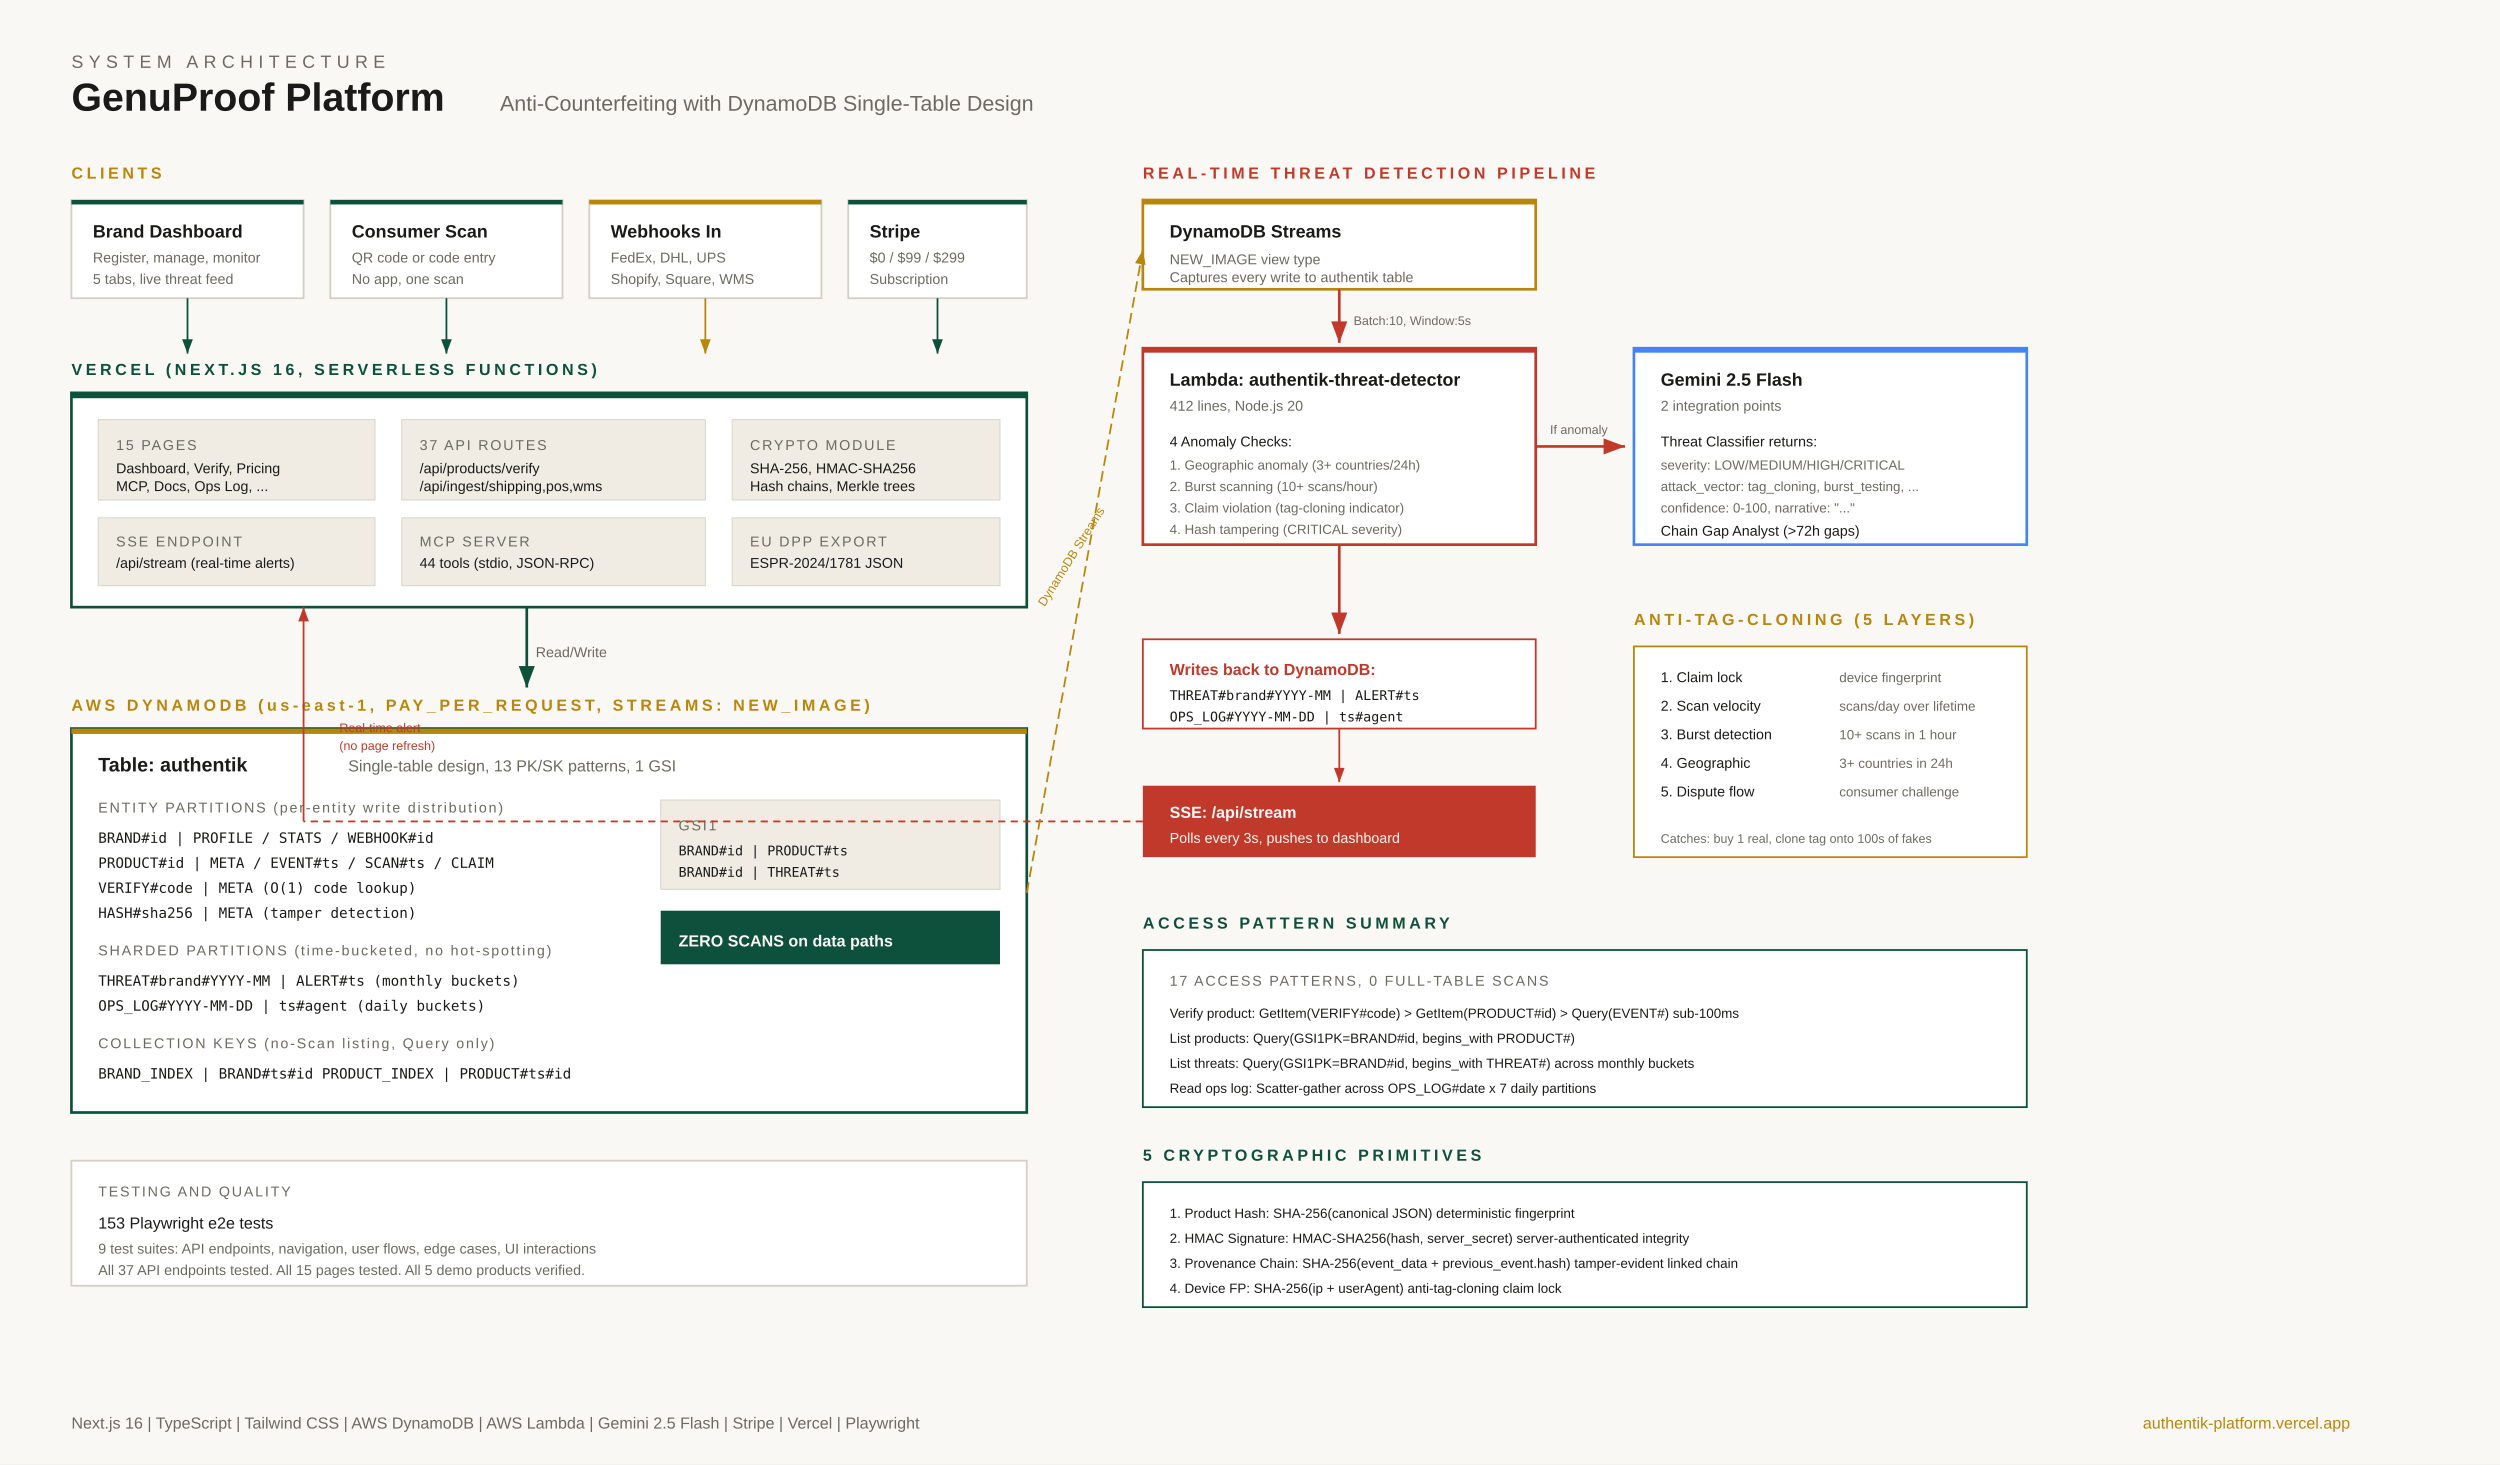
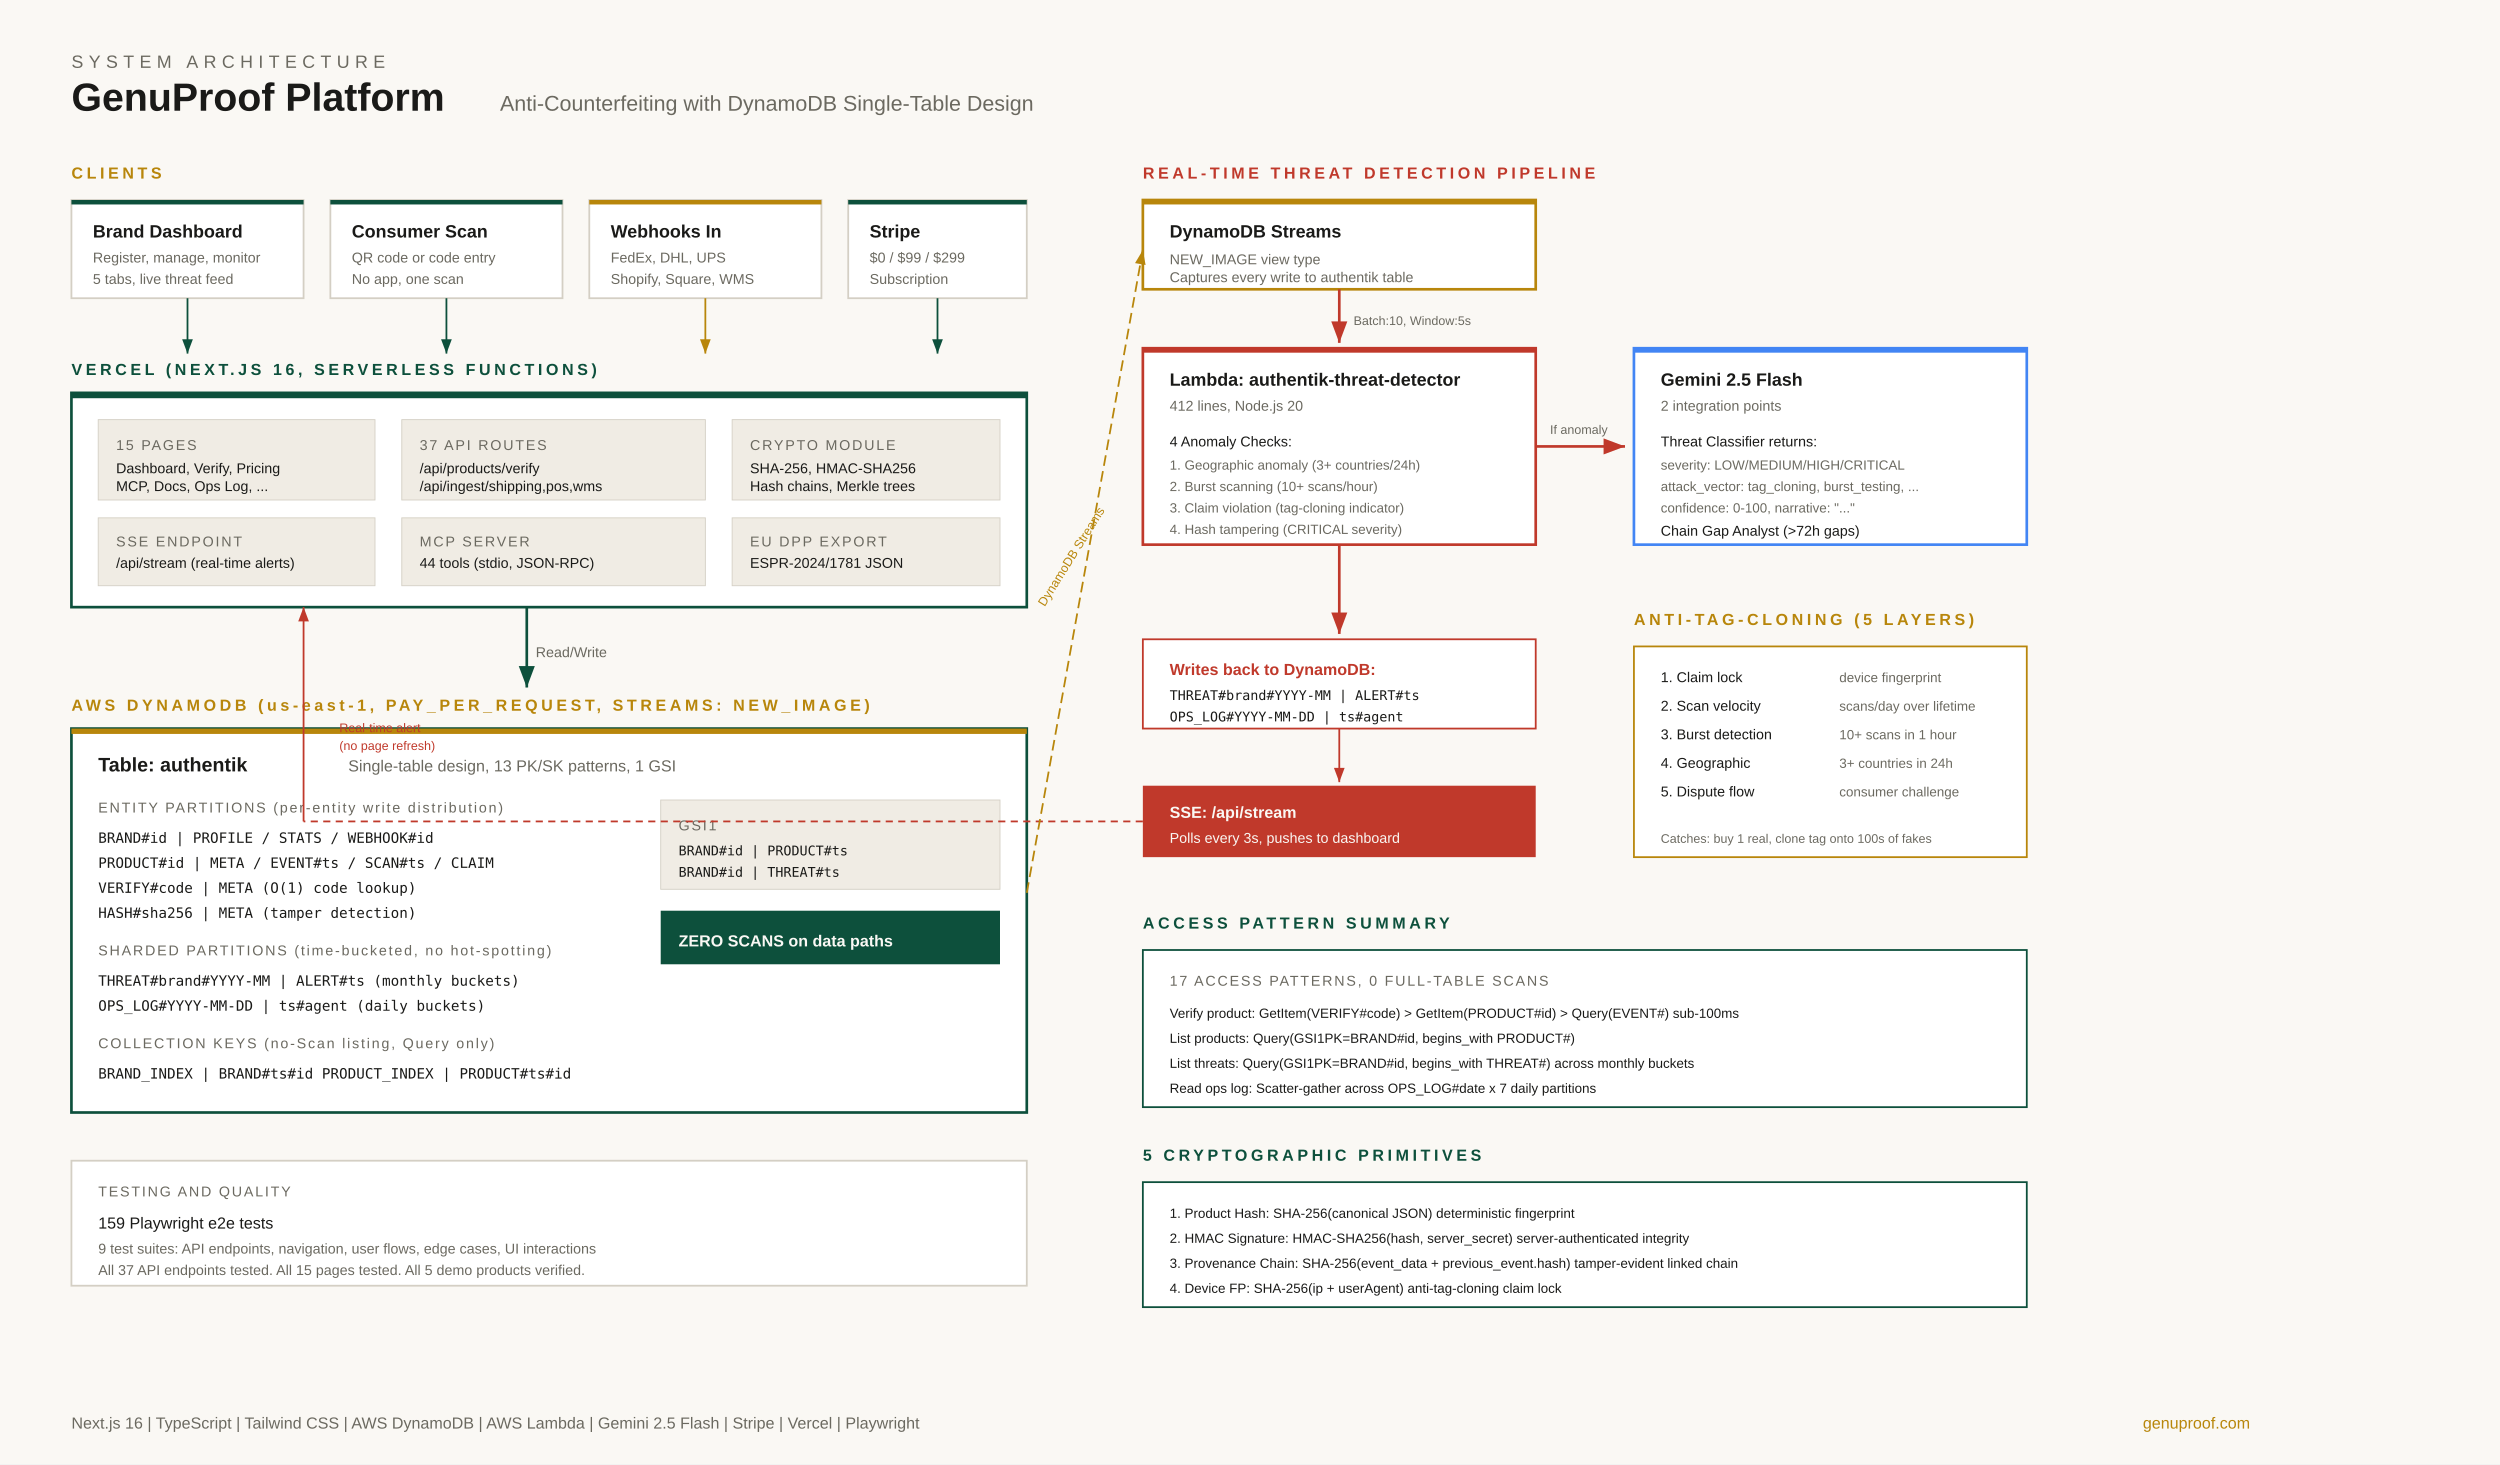
<svg xmlns="http://www.w3.org/2000/svg" viewBox="0 0 1400 820" font-family="'Helvetica Neue', Arial, sans-serif">
  <defs>
    <marker id="arrow" markerWidth="8" markerHeight="6" refX="8" refY="3" orient="auto">
      <path d="M0,0 L8,3 L0,6" fill="#0d503c" stroke="none" />
    </marker>
    <marker id="arrow-gold" markerWidth="8" markerHeight="6" refX="8" refY="3" orient="auto">
      <path d="M0,0 L8,3 L0,6" fill="#b8860b" stroke="none" />
    </marker>
    <marker id="arrow-red" markerWidth="8" markerHeight="6" refX="8" refY="3" orient="auto">
      <path d="M0,0 L8,3 L0,6" fill="#c0392b" stroke="none" />
    </marker>
  </defs>
  <rect width="1400" height="820" fill="#faf8f4" />
  <text x="40" y="38" font-size="10" fill="#6b6960" letter-spacing="3" font-weight="500">SYSTEM ARCHITECTURE</text>
  <text x="40" y="62" font-size="22" fill="#1a1a18" font-weight="600">GenuProof Platform</text>
  <text x="280" y="62" font-size="12" fill="#6b6960">Anti-Counterfeiting with DynamoDB Single-Table Design</text>
  <text x="40" y="100" font-size="9" fill="#b8860b" letter-spacing="2" font-weight="600">CLIENTS</text>
  <rect x="40" y="112" width="130" height="55" fill="white" stroke="#d4cfc4" stroke-width="1" />
  <rect x="40" y="112" width="130" height="2.5" fill="#0d503c" />
  <text x="52" y="133" font-size="10" fill="#1a1a18" font-weight="600">Brand Dashboard</text>
  <text x="52" y="147" font-size="8" fill="#6b6960">Register, manage, monitor</text>
  <text x="52" y="159" font-size="8" fill="#6b6960">5 tabs, live threat feed</text>
  <rect x="185" y="112" width="130" height="55" fill="white" stroke="#d4cfc4" stroke-width="1" />
  <rect x="185" y="112" width="130" height="2.5" fill="#0d503c" />
  <text x="197" y="133" font-size="10" fill="#1a1a18" font-weight="600">Consumer Scan</text>
  <text x="197" y="147" font-size="8" fill="#6b6960">QR code or code entry</text>
  <text x="197" y="159" font-size="8" fill="#6b6960">No app, one scan</text>
  <rect x="330" y="112" width="130" height="55" fill="white" stroke="#d4cfc4" stroke-width="1" />
  <rect x="330" y="112" width="130" height="2.5" fill="#b8860b" />
  <text x="342" y="133" font-size="10" fill="#1a1a18" font-weight="600">Webhooks In</text>
  <text x="342" y="147" font-size="8" fill="#6b6960">FedEx, DHL, UPS</text>
  <text x="342" y="159" font-size="8" fill="#6b6960">Shopify, Square, WMS</text>
  <rect x="475" y="112" width="100" height="55" fill="white" stroke="#d4cfc4" stroke-width="1" />
  <rect x="475" y="112" width="100" height="2.5" fill="#0d503c" />
  <text x="487" y="133" font-size="10" fill="#1a1a18" font-weight="600">Stripe</text>
  <text x="487" y="147" font-size="8" fill="#6b6960">$0 / $99 / $299</text>
  <text x="487" y="159" font-size="8" fill="#6b6960">Subscription</text>
  <line x1="105" y1="167" x2="105" y2="198" stroke="#0d503c" stroke-width="1" marker-end="url(#arrow)" />
  <line x1="250" y1="167" x2="250" y2="198" stroke="#0d503c" stroke-width="1" marker-end="url(#arrow)" />
  <line x1="395" y1="167" x2="395" y2="198" stroke="#b8860b" stroke-width="1" marker-end="url(#arrow-gold)" />
  <line x1="525" y1="167" x2="525" y2="198" stroke="#0d503c" stroke-width="1" marker-end="url(#arrow)" />
  <text x="40" y="210" font-size="9" fill="#0d503c" letter-spacing="2" font-weight="600">VERCEL (NEXT.JS 16, SERVERLESS FUNCTIONS)</text>
  <rect x="40" y="220" width="535" height="120" fill="white" stroke="#0d503c" stroke-width="1.5" />
  <rect x="40" y="220" width="535" height="3" fill="#0d503c" />
  <rect x="55" y="235" width="155" height="45" fill="#f0ece4" stroke="#d4cfc4" stroke-width="0.5" />
  <text x="65" y="252" font-size="8" fill="#6b6960" letter-spacing="1">15 PAGES</text>
  <text x="65" y="265" font-size="8" fill="#1a1a18">Dashboard, Verify, Pricing</text>
  <text x="65" y="275" font-size="8" fill="#1a1a18">MCP, Docs, Ops Log, ...</text>
  <rect x="225" y="235" width="170" height="45" fill="#f0ece4" stroke="#d4cfc4" stroke-width="0.5" />
  <text x="235" y="252" font-size="8" fill="#6b6960" letter-spacing="1">37 API ROUTES</text>
  <text x="235" y="265" font-size="8" fill="#1a1a18">/api/products/verify</text>
  <text x="235" y="275" font-size="8" fill="#1a1a18">/api/ingest/shipping,pos,wms</text>
  <rect x="410" y="235" width="150" height="45" fill="#f0ece4" stroke="#d4cfc4" stroke-width="0.5" />
  <text x="420" y="252" font-size="8" fill="#6b6960" letter-spacing="1">CRYPTO MODULE</text>
  <text x="420" y="265" font-size="8" fill="#1a1a18">SHA-256, HMAC-SHA256</text>
  <text x="420" y="275" font-size="8" fill="#1a1a18">Hash chains, Merkle trees</text>
  <rect x="55" y="290" width="155" height="38" fill="#f0ece4" stroke="#d4cfc4" stroke-width="0.5" />
  <text x="65" y="306" font-size="8" fill="#6b6960" letter-spacing="1">SSE ENDPOINT</text>
  <text x="65" y="318" font-size="8" fill="#1a1a18">/api/stream (real-time alerts)</text>
  <rect x="225" y="290" width="170" height="38" fill="#f0ece4" stroke="#d4cfc4" stroke-width="0.5" />
  <text x="235" y="306" font-size="8" fill="#6b6960" letter-spacing="1">MCP SERVER</text>
  <text x="235" y="318" font-size="8" fill="#1a1a18">44 tools (stdio, JSON-RPC)</text>
  <rect x="410" y="290" width="150" height="38" fill="#f0ece4" stroke="#d4cfc4" stroke-width="0.5" />
  <text x="420" y="306" font-size="8" fill="#6b6960" letter-spacing="1">EU DPP EXPORT</text>
  <text x="420" y="318" font-size="8" fill="#1a1a18">ESPR-2024/1781 JSON</text>
  <line x1="295" y1="340" x2="295" y2="385" stroke="#0d503c" stroke-width="1.5" marker-end="url(#arrow)" />
  <text x="300" y="368" font-size="8" fill="#6b6960">Read/Write</text>
  <text x="40" y="398" font-size="9" fill="#b8860b" letter-spacing="2" font-weight="600">AWS DYNAMODB (us-east-1, PAY_PER_REQUEST, STREAMS: NEW_IMAGE)</text>
  <rect x="40" y="408" width="535" height="215" fill="white" stroke="#0d503c" stroke-width="1.5" />
  <rect x="40" y="408" width="535" height="3" fill="#b8860b" />
  <text x="55" y="432" font-size="11" fill="#1a1a18" font-weight="600">Table: authentik</text>
  <text x="195" y="432" font-size="9" fill="#6b6960">Single-table design, 13 PK/SK patterns, 1 GSI</text>
  <text x="55" y="455" font-size="8" fill="#6b6960" letter-spacing="1">ENTITY PARTITIONS (per-entity write distribution)</text>
  <text x="55" y="472" font-size="8" fill="#1a1a18" font-family="monospace">BRAND#id          | PROFILE / STATS / WEBHOOK#id</text>
  <text x="55" y="486" font-size="8" fill="#1a1a18" font-family="monospace">PRODUCT#id        | META / EVENT#ts / SCAN#ts / CLAIM</text>
  <text x="55" y="500" font-size="8" fill="#1a1a18" font-family="monospace">VERIFY#code       | META   (O(1) code lookup)</text>
  <text x="55" y="514" font-size="8" fill="#1a1a18" font-family="monospace">HASH#sha256       | META   (tamper detection)</text>
  <text x="55" y="535" font-size="8" fill="#6b6960" letter-spacing="1">SHARDED PARTITIONS (time-bucketed, no hot-spotting)</text>
  <text x="55" y="552" font-size="8" fill="#1a1a18" font-family="monospace">THREAT#brand#YYYY-MM   | ALERT#ts   (monthly buckets)</text>
  <text x="55" y="566" font-size="8" fill="#1a1a18" font-family="monospace">OPS_LOG#YYYY-MM-DD     | ts#agent   (daily buckets)</text>
  <text x="55" y="587" font-size="8" fill="#6b6960" letter-spacing="1">COLLECTION KEYS (no-Scan listing, Query only)</text>
  <text x="55" y="604" font-size="8" fill="#1a1a18" font-family="monospace">BRAND_INDEX   | BRAND#ts#id      PRODUCT_INDEX | PRODUCT#ts#id</text>
  <rect x="370" y="448" width="190" height="50" fill="#f0ece4" stroke="#d4cfc4" stroke-width="0.5" />
  <text x="380" y="465" font-size="8" fill="#6b6960" letter-spacing="1">GSI1</text>
  <text x="380" y="479" font-size="7.5" fill="#1a1a18" font-family="monospace">BRAND#id | PRODUCT#ts</text>
  <text x="380" y="491" font-size="7.5" fill="#1a1a18" font-family="monospace">BRAND#id | THREAT#ts</text>
  <rect x="370" y="510" width="190" height="30" fill="#0d503c" stroke="none" />
  <text x="380" y="530" font-size="9" fill="#faf8f4" font-weight="600">ZERO SCANS on data paths</text>
  <text x="640" y="100" font-size="9" fill="#c0392b" letter-spacing="2" font-weight="600">REAL-TIME THREAT DETECTION PIPELINE</text>
  <rect x="640" y="112" width="220" height="50" fill="white" stroke="#b8860b" stroke-width="1.5" />
  <rect x="640" y="112" width="220" height="2.5" fill="#b8860b" />
  <text x="655" y="133" font-size="10" fill="#1a1a18" font-weight="600">DynamoDB Streams</text>
  <text x="655" y="148" font-size="8" fill="#6b6960">NEW_IMAGE view type</text>
  <text x="655" y="158" font-size="8" fill="#6b6960">Captures every write to authentik table</text>
  <line x1="750" y1="162" x2="750" y2="192" stroke="#c0392b" stroke-width="1.5" marker-end="url(#arrow-red)" />
  <text x="758" y="182" font-size="7" fill="#6b6960">Batch:10, Window:5s</text>
  <rect x="640" y="195" width="220" height="110" fill="white" stroke="#c0392b" stroke-width="1.5" />
  <rect x="640" y="195" width="220" height="2.5" fill="#c0392b" />
  <text x="655" y="216" font-size="10" fill="#1a1a18" font-weight="600">Lambda: authentik-threat-detector</text>
  <text x="655" y="230" font-size="8" fill="#6b6960">412 lines, Node.js 20</text>
  <text x="655" y="250" font-size="8" fill="#1a1a18" font-weight="500">4 Anomaly Checks:</text>
  <text x="655" y="263" font-size="7.5" fill="#6b6960">1. Geographic anomaly (3+ countries/24h)</text>
  <text x="655" y="275" font-size="7.5" fill="#6b6960">2. Burst scanning (10+ scans/hour)</text>
  <text x="655" y="287" font-size="7.5" fill="#6b6960">3. Claim violation (tag-cloning indicator)</text>
  <text x="655" y="299" font-size="7.5" fill="#6b6960">4. Hash tampering (CRITICAL severity)</text>
  <line x1="860" y1="250" x2="910" y2="250" stroke="#c0392b" stroke-width="1.5" marker-end="url(#arrow-red)" />
  <text x="868" y="243" font-size="7" fill="#6b6960">If anomaly</text>
  <rect x="915" y="195" width="220" height="110" fill="white" stroke="#4285f4" stroke-width="1.5" />
  <rect x="915" y="195" width="220" height="2.5" fill="#4285f4" />
  <text x="930" y="216" font-size="10" fill="#1a1a18" font-weight="600">Gemini 2.5 Flash</text>
  <text x="930" y="230" font-size="8" fill="#6b6960">2 integration points</text>
  <text x="930" y="250" font-size="8" fill="#1a1a18" font-weight="500">Threat Classifier returns:</text>
  <text x="930" y="263" font-size="7.5" fill="#6b6960">severity: LOW/MEDIUM/HIGH/CRITICAL</text>
  <text x="930" y="275" font-size="7.5" fill="#6b6960">attack_vector: tag_cloning, burst_testing, ...</text>
  <text x="930" y="287" font-size="7.5" fill="#6b6960">confidence: 0-100, narrative: "..."</text>
  <text x="930" y="300" font-size="8" fill="#1a1a18" font-weight="500">Chain Gap Analyst (&gt;72h gaps)</text>
  <line x1="750" y1="305" x2="750" y2="355" stroke="#c0392b" stroke-width="1.5" marker-end="url(#arrow-red)" />
  <rect x="640" y="358" width="220" height="50" fill="white" stroke="#c0392b" stroke-width="1" />
  <text x="655" y="378" font-size="9" fill="#c0392b" font-weight="600">Writes back to DynamoDB:</text>
  <text x="655" y="392" font-size="7.5" fill="#1a1a18" font-family="monospace">THREAT#brand#YYYY-MM | ALERT#ts</text>
  <text x="655" y="404" font-size="7.5" fill="#1a1a18" font-family="monospace">OPS_LOG#YYYY-MM-DD  | ts#agent</text>
  <line x1="750" y1="408" x2="750" y2="438" stroke="#c0392b" stroke-width="1" marker-end="url(#arrow-red)" />
  <rect x="640" y="440" width="220" height="40" fill="#c0392b" stroke="none" />
  <text x="655" y="458" font-size="9" fill="#faf8f4" font-weight="600">SSE: /api/stream</text>
  <text x="655" y="472" font-size="8" fill="#faf8f4">Polls every 3s, pushes to dashboard</text>
  <line x1="640" y1="460" x2="170" y2="460" stroke="#c0392b" stroke-width="1" stroke-dasharray="4,3" />
  <line x1="170" y1="460" x2="170" y2="340" stroke="#c0392b" stroke-width="1" marker-end="url(#arrow-red)" />
  <text x="190" y="410" font-size="7" fill="#c0392b" font-weight="500">Real-time alert</text>
  <text x="190" y="420" font-size="7" fill="#c0392b" font-weight="500">(no page refresh)</text>
  <line x1="575" y1="500" x2="640" y2="140" stroke="#b8860b" stroke-width="1" stroke-dasharray="6,3" marker-end="url(#arrow-gold)" />
  <text x="585" y="340" font-size="7" fill="#b8860b" transform="rotate(-58, 585, 340)">DynamoDB Streams</text>
  <text x="915" y="350" font-size="9" fill="#b8860b" letter-spacing="2" font-weight="600">ANTI-TAG-CLONING (5 LAYERS)</text>
  <rect x="915" y="362" width="220" height="118" fill="white" stroke="#b8860b" stroke-width="1" />
  <text x="930" y="382" font-size="8" fill="#1a1a18" font-weight="500">1. Claim lock</text>
  <text x="1030" y="382" font-size="7.5" fill="#6b6960">device fingerprint</text>
  <text x="930" y="398" font-size="8" fill="#1a1a18" font-weight="500">2. Scan velocity</text>
  <text x="1030" y="398" font-size="7.5" fill="#6b6960">scans/day over lifetime</text>
  <text x="930" y="414" font-size="8" fill="#1a1a18" font-weight="500">3. Burst detection</text>
  <text x="1030" y="414" font-size="7.5" fill="#6b6960">10+ scans in 1 hour</text>
  <text x="930" y="430" font-size="8" fill="#1a1a18" font-weight="500">4. Geographic</text>
  <text x="1030" y="430" font-size="7.5" fill="#6b6960">3+ countries in 24h</text>
  <text x="930" y="446" font-size="8" fill="#1a1a18" font-weight="500">5. Dispute flow</text>
  <text x="1030" y="446" font-size="7.5" fill="#6b6960">consumer challenge</text>
  <text x="930" y="472" font-size="7" fill="#6b6960">Catches: buy 1 real, clone tag onto 100s of fakes</text>
  <text x="640" y="520" font-size="9" fill="#0d503c" letter-spacing="2" font-weight="600">ACCESS PATTERN SUMMARY</text>
  <rect x="640" y="532" width="495" height="88" fill="white" stroke="#0d503c" stroke-width="1" />
  <text x="655" y="552" font-size="8" fill="#6b6960" letter-spacing="1">17 ACCESS PATTERNS, 0 FULL-TABLE SCANS</text>
  <text x="655" y="570" font-size="7.5" fill="#1a1a18">Verify product: GetItem(VERIFY#code) &gt; GetItem(PRODUCT#id) &gt; Query(EVENT#)  sub-100ms</text>
  <text x="655" y="584" font-size="7.5" fill="#1a1a18">List products:  Query(GSI1PK=BRAND#id, begins_with PRODUCT#)</text>
  <text x="655" y="598" font-size="7.5" fill="#1a1a18">List threats:   Query(GSI1PK=BRAND#id, begins_with THREAT#)  across monthly buckets</text>
  <text x="655" y="612" font-size="7.5" fill="#1a1a18">Read ops log:   Scatter-gather across OPS_LOG#date x 7 daily partitions</text>
  <text x="640" y="650" font-size="9" fill="#0d503c" letter-spacing="2" font-weight="600">5 CRYPTOGRAPHIC PRIMITIVES</text>
  <rect x="640" y="662" width="495" height="70" fill="white" stroke="#0d503c" stroke-width="1" />
  <text x="655" y="682" font-size="7.5" fill="#1a1a18">1. Product Hash:    SHA-256(canonical JSON)                    deterministic fingerprint</text>
  <text x="655" y="696" font-size="7.5" fill="#1a1a18">2. HMAC Signature:  HMAC-SHA256(hash, server_secret)            server-authenticated integrity</text>
  <text x="655" y="710" font-size="7.5" fill="#1a1a18">3. Provenance Chain: SHA-256(event_data + previous_event.hash)   tamper-evident linked chain</text>
  <text x="655" y="724" font-size="7.5" fill="#1a1a18">4. Device FP:       SHA-256(ip + userAgent)                     anti-tag-cloning claim lock</text>
  <rect x="40" y="650" width="535" height="70" fill="white" stroke="#d4cfc4" stroke-width="1" />
  <text x="55" y="670" font-size="8" fill="#6b6960" letter-spacing="1">TESTING AND QUALITY</text>
-   <text x="55" y="688" font-size="9" fill="#1a1a18" font-weight="500">153 Playwright e2e tests</text>
+   <text x="55" y="688" font-size="9" fill="#1a1a18" font-weight="500">159 Playwright e2e tests</text>
  <text x="55" y="702" font-size="8" fill="#6b6960">9 test suites: API endpoints, navigation, user flows, edge cases, UI interactions</text>
  <text x="55" y="714" font-size="8" fill="#6b6960">All 37 API endpoints tested. All 15 pages tested. All 5 demo products verified.</text>
  <text x="40" y="800" font-size="9" fill="#6b6960">Next.js 16 | TypeScript | Tailwind CSS | AWS DynamoDB | AWS Lambda | Gemini 2.5 Flash | Stripe | Vercel | Playwright</text>
-   <text x="1200" y="800" font-size="9" fill="#b8860b" font-weight="500">authentik-platform.vercel.app</text>
+   <text x="1200" y="800" font-size="9" fill="#b8860b" font-weight="500">genuproof.com</text>
</svg>
